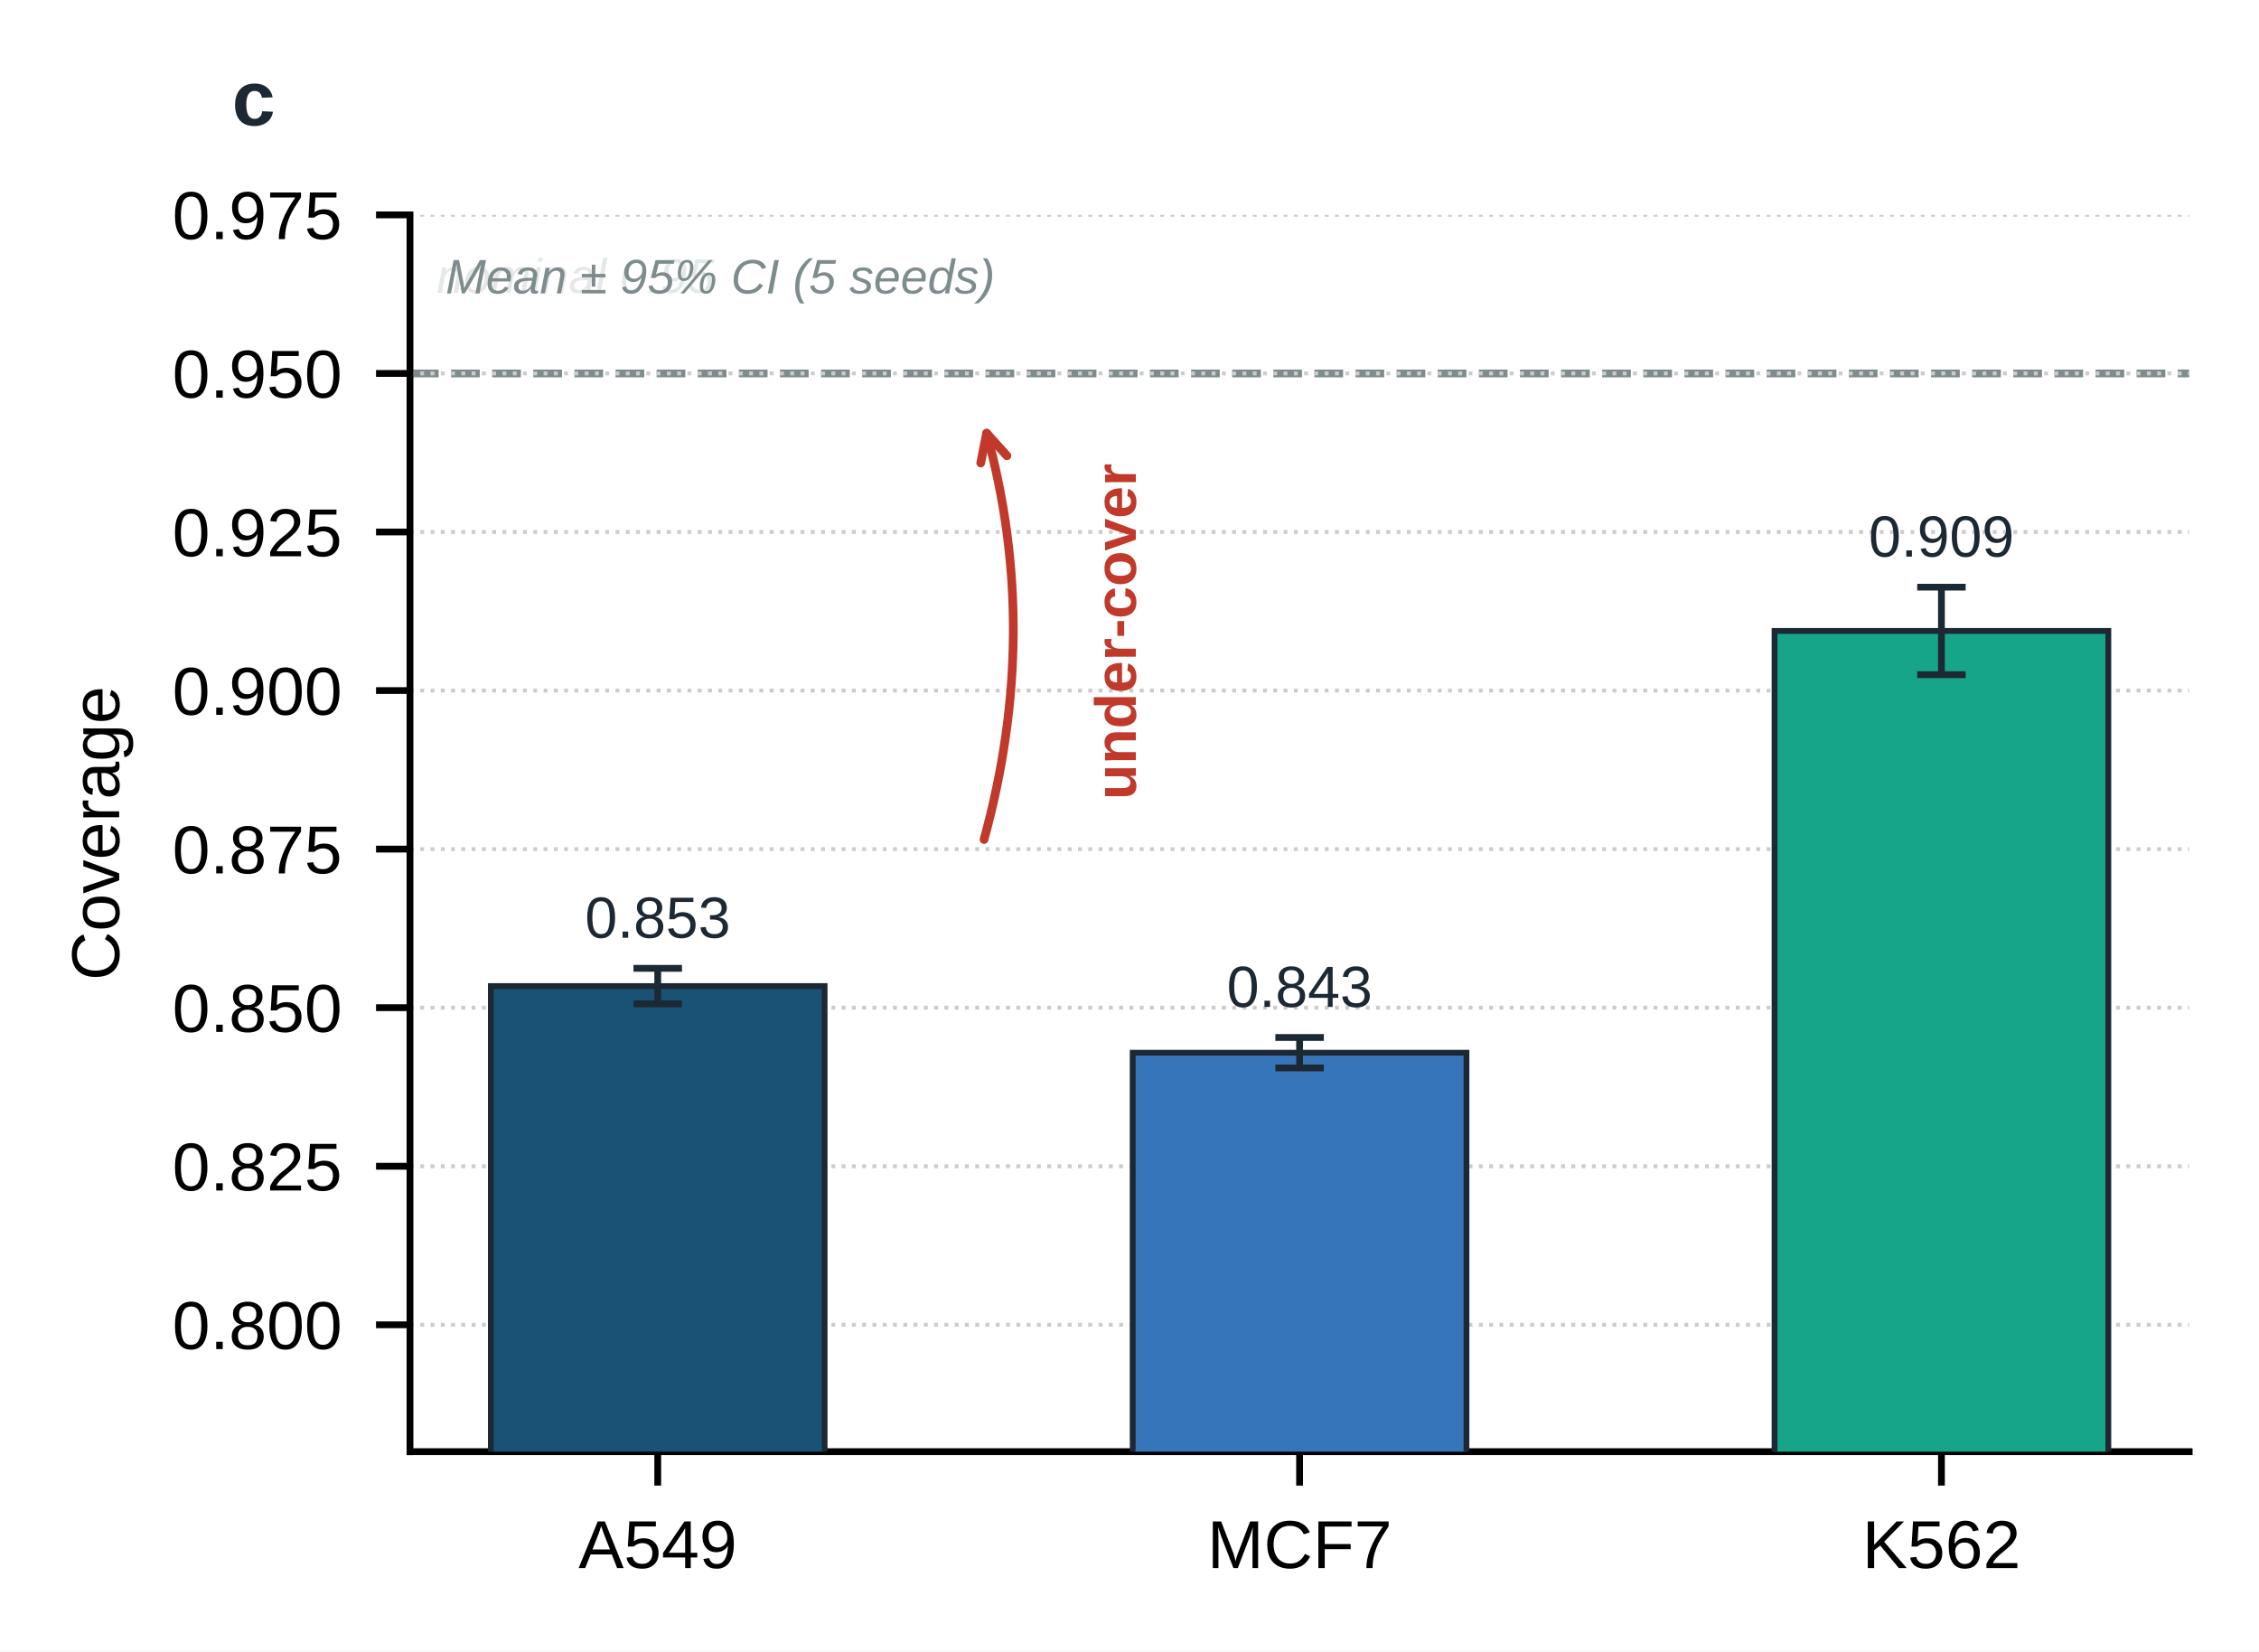
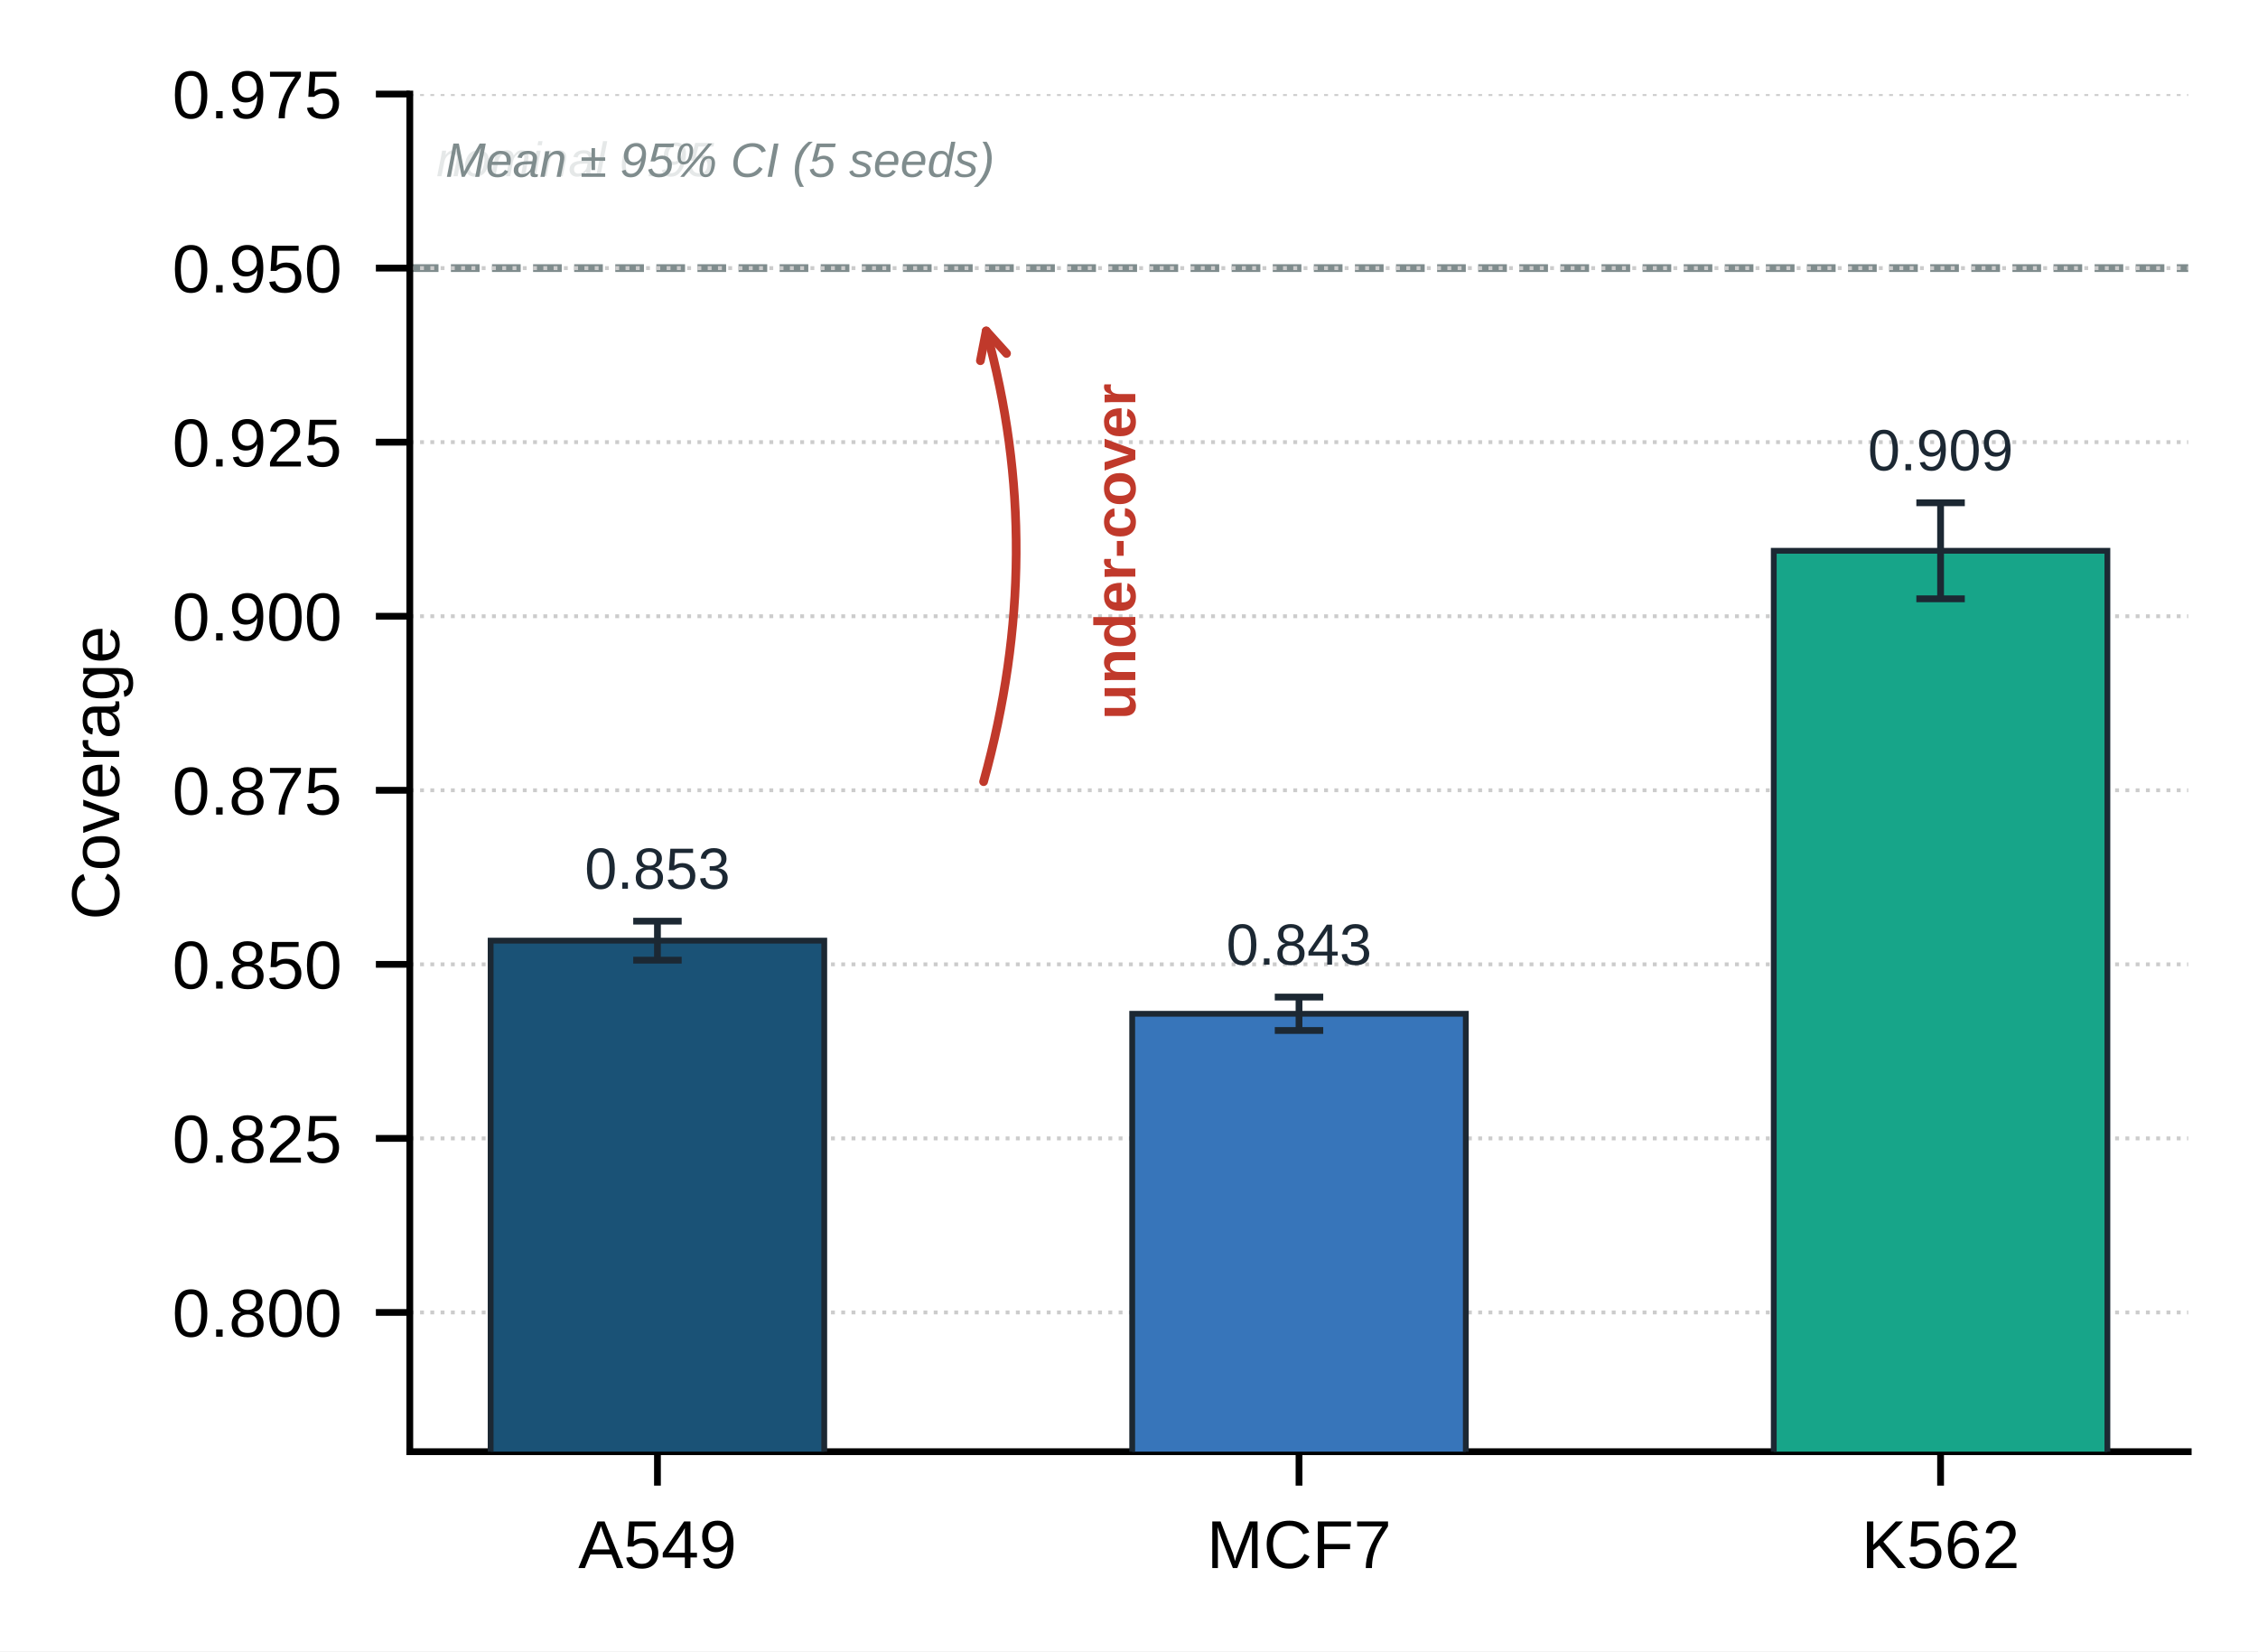
- <svg xmlns="http://www.w3.org/2000/svg" xmlns:xlink="http://www.w3.org/1999/xlink" width="232.985pt" height="170.3pt" viewBox="0 0 232.985 170.3" version="1.1">
+ <svg xmlns="http://www.w3.org/2000/svg" xmlns:xlink="http://www.w3.org/1999/xlink" width="232.985pt" height="170.386pt" viewBox="0 0 232.985 170.386" version="1.1">
  <defs>
    <style type="text/css">*{stroke-linejoin: round; stroke-linecap: butt}</style>
  </defs>
  <g id="figure_1">
    <g id="patch_1">
-       <path d="M 0 170.3  L 232.985 170.3  L 232.985 0  L 0 0  z " style="fill: #ffffff" />
+       <path d="M 0 170.386  L 232.985 170.386  L 232.985 0  L 0 0  z " style="fill: #ffffff" />
    </g>
    <g id="axes_1">
      <g id="patch_2">
-         <path d="M 42.284 149.699  L 225.785 149.699  L 225.785 22.157  L 42.284 22.157  z " style="fill: #ffffff" />
+         <path d="M 42.284 149.784  L 225.785 149.784  L 225.785 9.705  L 42.284 9.705  z " style="fill: #ffffff" />
      </g>
      <g id="line2d_1">
-         <path d="M 42.284 38.509  L 225.785 38.509  " clip-path="url(#p3429528d25)" style="fill: none; stroke-dasharray: 2.96,1.28; stroke-dashoffset: 0; stroke: #7f8c8d; stroke-width: 0.8" />
+         <path d="M 42.284 27.664  L 225.785 27.664  " clip-path="url(#pd47b030a1d)" style="fill: none; stroke-dasharray: 2.96,1.28; stroke-dashoffset: 0; stroke: #7f8c8d; stroke-width: 0.8" />
      </g>
      <g id="matplotlib.axis_1">
        <g id="xtick_1">
          <g id="line2d_2">
            <defs>
-               <path id="m64df324927" d="M 0 0  L 0 3.5  " style="stroke: #000000; stroke-width: 0.7" />
+               <path id="m8f1ef14da9" d="M 0 0  L 0 3.5  " style="stroke: #000000; stroke-width: 0.7" />
            </defs>
            <g>
-               <use xlink:href="#m64df324927" x="67.837" y="149.699" style="stroke: #000000; stroke-width: 0.7" />
+               <use xlink:href="#m8f1ef14da9" x="67.837" y="149.784" style="stroke: #000000; stroke-width: 0.7" />
            </g>
          </g>
          <g id="text_1">
-             <text style="font: 7px 'Arial', 'DejaVu Sans', 'Liberation Sans', sans-serif; text-anchor: middle" x="67.837" y="161.709" transform="rotate(-0 67.83682 161.709)">A549</text>
+             <text style="font: 7px 'Arial', 'DejaVu Sans', 'Liberation Sans', sans-serif; text-anchor: middle" x="67.837" y="161.794" transform="rotate(-0 67.83682 161.7944)">A549</text>
          </g>
        </g>
        <g id="xtick_2">
          <g id="line2d_3">
            <g>
-               <use xlink:href="#m64df324927" x="134.035" y="149.699" style="stroke: #000000; stroke-width: 0.7" />
+               <use xlink:href="#m8f1ef14da9" x="134.035" y="149.784" style="stroke: #000000; stroke-width: 0.7" />
            </g>
          </g>
          <g id="text_2">
-             <text style="font: 7px 'Arial', 'DejaVu Sans', 'Liberation Sans', sans-serif; text-anchor: middle" x="134.035" y="161.709" transform="rotate(-0 134.0348 161.709)">MCF7</text>
+             <text style="font: 7px 'Arial', 'DejaVu Sans', 'Liberation Sans', sans-serif; text-anchor: middle" x="134.035" y="161.794" transform="rotate(-0 134.0348 161.7944)">MCF7</text>
          </g>
        </g>
        <g id="xtick_3">
          <g id="line2d_4">
            <g>
-               <use xlink:href="#m64df324927" x="200.233" y="149.699" style="stroke: #000000; stroke-width: 0.7" />
+               <use xlink:href="#m8f1ef14da9" x="200.233" y="149.784" style="stroke: #000000; stroke-width: 0.7" />
            </g>
          </g>
          <g id="text_3">
-             <text style="font: 7px 'Arial', 'DejaVu Sans', 'Liberation Sans', sans-serif; text-anchor: middle" x="200.233" y="161.709" transform="rotate(-0 200.2329 161.709)">K562</text>
+             <text style="font: 7px 'Arial', 'DejaVu Sans', 'Liberation Sans', sans-serif; text-anchor: middle" x="200.233" y="161.794" transform="rotate(-0 200.2329 161.7944)">K562</text>
          </g>
        </g>
      </g>
      <g id="matplotlib.axis_2">
        <g id="ytick_1">
          <g id="line2d_5">
-             <path d="M 42.284 136.617  L 225.785 136.617  " clip-path="url(#p3429528d25)" style="fill: none; stroke-dasharray: 0.4,0.66; stroke-dashoffset: 0; stroke: #cccccc; stroke-width: 0.4" />
+             <path d="M 42.284 135.417  L 225.785 135.417  " clip-path="url(#pd47b030a1d)" style="fill: none; stroke-dasharray: 0.4,0.66; stroke-dashoffset: 0; stroke: #cccccc; stroke-width: 0.4" />
          </g>
          <g id="line2d_6">
            <defs>
-               <path id="m20ed312d51" d="M 0 0  L -3.5 0  " style="stroke: #000000; stroke-width: 0.7" />
+               <path id="m9c60d05ab9" d="M 0 0  L -3.5 0  " style="stroke: #000000; stroke-width: 0.7" />
            </defs>
            <g>
-               <use xlink:href="#m20ed312d51" x="42.284" y="136.617" style="stroke: #000000; stroke-width: 0.7" />
+               <use xlink:href="#m9c60d05ab9" x="42.284" y="135.417" style="stroke: #000000; stroke-width: 0.7" />
            </g>
          </g>
          <g id="text_4">
-             <text style="font: 7px 'Arial', 'DejaVu Sans', 'Liberation Sans', sans-serif; text-anchor: end" x="35.284" y="139.123" transform="rotate(-0 35.28437 139.1227)">0.800</text>
+             <text style="font: 7px 'Arial', 'DejaVu Sans', 'Liberation Sans', sans-serif; text-anchor: end" x="35.284" y="137.922" transform="rotate(-0 35.28437 137.9222)">0.800</text>
          </g>
        </g>
        <g id="ytick_2">
          <g id="line2d_7">
-             <path d="M 42.284 120.266  L 225.785 120.266  " clip-path="url(#p3429528d25)" style="fill: none; stroke-dasharray: 0.4,0.66; stroke-dashoffset: 0; stroke: #cccccc; stroke-width: 0.4" />
+             <path d="M 42.284 117.458  L 225.785 117.458  " clip-path="url(#pd47b030a1d)" style="fill: none; stroke-dasharray: 0.4,0.66; stroke-dashoffset: 0; stroke: #cccccc; stroke-width: 0.4" />
          </g>
          <g id="line2d_8">
            <g>
-               <use xlink:href="#m20ed312d51" x="42.284" y="120.266" style="stroke: #000000; stroke-width: 0.7" />
+               <use xlink:href="#m9c60d05ab9" x="42.284" y="117.458" style="stroke: #000000; stroke-width: 0.7" />
            </g>
          </g>
          <g id="text_5">
-             <text style="font: 7px 'Arial', 'DejaVu Sans', 'Liberation Sans', sans-serif; text-anchor: end" x="35.284" y="122.771" transform="rotate(-0 35.28437 122.7712)">0.825</text>
+             <text style="font: 7px 'Arial', 'DejaVu Sans', 'Liberation Sans', sans-serif; text-anchor: end" x="35.284" y="119.963" transform="rotate(-0 35.28437 119.9633)">0.825</text>
          </g>
        </g>
        <g id="ytick_3">
          <g id="line2d_9">
-             <path d="M 42.284 103.915  L 225.785 103.915  " clip-path="url(#p3429528d25)" style="fill: none; stroke-dasharray: 0.4,0.66; stroke-dashoffset: 0; stroke: #cccccc; stroke-width: 0.4" />
+             <path d="M 42.284 99.499  L 225.785 99.499  " clip-path="url(#pd47b030a1d)" style="fill: none; stroke-dasharray: 0.4,0.66; stroke-dashoffset: 0; stroke: #cccccc; stroke-width: 0.4" />
          </g>
          <g id="line2d_10">
            <g>
-               <use xlink:href="#m20ed312d51" x="42.284" y="103.915" style="stroke: #000000; stroke-width: 0.7" />
+               <use xlink:href="#m9c60d05ab9" x="42.284" y="99.499" style="stroke: #000000; stroke-width: 0.7" />
            </g>
          </g>
          <g id="text_6">
-             <text style="font: 7px 'Arial', 'DejaVu Sans', 'Liberation Sans', sans-serif; text-anchor: end" x="35.284" y="106.42" transform="rotate(-0 35.28437 106.4198)">0.850</text>
+             <text style="font: 7px 'Arial', 'DejaVu Sans', 'Liberation Sans', sans-serif; text-anchor: end" x="35.284" y="102.005" transform="rotate(-0 35.28437 102.0045)">0.850</text>
          </g>
        </g>
        <g id="ytick_4">
          <g id="line2d_11">
-             <path d="M 42.284 87.563  L 225.785 87.563  " clip-path="url(#p3429528d25)" style="fill: none; stroke-dasharray: 0.4,0.66; stroke-dashoffset: 0; stroke: #cccccc; stroke-width: 0.4" />
+             <path d="M 42.284 81.54  L 225.785 81.54  " clip-path="url(#pd47b030a1d)" style="fill: none; stroke-dasharray: 0.4,0.66; stroke-dashoffset: 0; stroke: #cccccc; stroke-width: 0.4" />
          </g>
          <g id="line2d_12">
            <g>
-               <use xlink:href="#m20ed312d51" x="42.284" y="87.563" style="stroke: #000000; stroke-width: 0.7" />
+               <use xlink:href="#m9c60d05ab9" x="42.284" y="81.54" style="stroke: #000000; stroke-width: 0.7" />
            </g>
          </g>
          <g id="text_7">
-             <text style="font: 7px 'Arial', 'DejaVu Sans', 'Liberation Sans', sans-serif; text-anchor: end" x="35.284" y="90.068" transform="rotate(-0 35.28437 90.06839)">0.875</text>
+             <text style="font: 7px 'Arial', 'DejaVu Sans', 'Liberation Sans', sans-serif; text-anchor: end" x="35.284" y="84.046" transform="rotate(-0 35.28437 84.04572)">0.875</text>
          </g>
        </g>
        <g id="ytick_5">
          <g id="line2d_13">
-             <path d="M 42.284 71.212  L 225.785 71.212  " clip-path="url(#p3429528d25)" style="fill: none; stroke-dasharray: 0.4,0.66; stroke-dashoffset: 0; stroke: #cccccc; stroke-width: 0.4" />
+             <path d="M 42.284 63.582  L 225.785 63.582  " clip-path="url(#pd47b030a1d)" style="fill: none; stroke-dasharray: 0.4,0.66; stroke-dashoffset: 0; stroke: #cccccc; stroke-width: 0.4" />
          </g>
          <g id="line2d_14">
            <g>
-               <use xlink:href="#m20ed312d51" x="42.284" y="71.212" style="stroke: #000000; stroke-width: 0.7" />
+               <use xlink:href="#m9c60d05ab9" x="42.284" y="63.582" style="stroke: #000000; stroke-width: 0.7" />
            </g>
          </g>
          <g id="text_8">
-             <text style="font: 7px 'Arial', 'DejaVu Sans', 'Liberation Sans', sans-serif; text-anchor: end" x="35.284" y="73.717" transform="rotate(-0 35.28437 73.71697)">0.900</text>
+             <text style="font: 7px 'Arial', 'DejaVu Sans', 'Liberation Sans', sans-serif; text-anchor: end" x="35.284" y="66.087" transform="rotate(-0 35.28437 66.08691)">0.900</text>
          </g>
        </g>
        <g id="ytick_6">
          <g id="line2d_15">
-             <path d="M 42.284 54.86  L 225.785 54.86  " clip-path="url(#p3429528d25)" style="fill: none; stroke-dasharray: 0.4,0.66; stroke-dashoffset: 0; stroke: #cccccc; stroke-width: 0.4" />
+             <path d="M 42.284 45.623  L 225.785 45.623  " clip-path="url(#pd47b030a1d)" style="fill: none; stroke-dasharray: 0.4,0.66; stroke-dashoffset: 0; stroke: #cccccc; stroke-width: 0.4" />
          </g>
          <g id="line2d_16">
            <g>
-               <use xlink:href="#m20ed312d51" x="42.284" y="54.86" style="stroke: #000000; stroke-width: 0.7" />
+               <use xlink:href="#m9c60d05ab9" x="42.284" y="45.623" style="stroke: #000000; stroke-width: 0.7" />
            </g>
          </g>
          <g id="text_9">
-             <text style="font: 7px 'Arial', 'DejaVu Sans', 'Liberation Sans', sans-serif; text-anchor: end" x="35.284" y="57.366" transform="rotate(-0 35.28437 57.36555)">0.925</text>
+             <text style="font: 7px 'Arial', 'DejaVu Sans', 'Liberation Sans', sans-serif; text-anchor: end" x="35.284" y="48.128" transform="rotate(-0 35.28437 48.12809)">0.925</text>
          </g>
        </g>
        <g id="ytick_7">
          <g id="line2d_17">
-             <path d="M 42.284 38.509  L 225.785 38.509  " clip-path="url(#p3429528d25)" style="fill: none; stroke-dasharray: 0.4,0.66; stroke-dashoffset: 0; stroke: #cccccc; stroke-width: 0.4" />
+             <path d="M 42.284 27.664  L 225.785 27.664  " clip-path="url(#pd47b030a1d)" style="fill: none; stroke-dasharray: 0.4,0.66; stroke-dashoffset: 0; stroke: #cccccc; stroke-width: 0.4" />
          </g>
          <g id="line2d_18">
            <g>
-               <use xlink:href="#m20ed312d51" x="42.284" y="38.509" style="stroke: #000000; stroke-width: 0.7" />
+               <use xlink:href="#m9c60d05ab9" x="42.284" y="27.664" style="stroke: #000000; stroke-width: 0.7" />
            </g>
          </g>
          <g id="text_10">
-             <text style="font: 7px 'Arial', 'DejaVu Sans', 'Liberation Sans', sans-serif; text-anchor: end" x="35.284" y="41.014" transform="rotate(-0 35.28437 41.01412)">0.950</text>
+             <text style="font: 7px 'Arial', 'DejaVu Sans', 'Liberation Sans', sans-serif; text-anchor: end" x="35.284" y="30.169" transform="rotate(-0 35.28437 30.16928)">0.950</text>
          </g>
        </g>
        <g id="ytick_8">
          <g id="line2d_19">
-             <path d="M 42.284 22.157  L 225.785 22.157  " clip-path="url(#p3429528d25)" style="fill: none; stroke-dasharray: 0.4,0.66; stroke-dashoffset: 0; stroke: #cccccc; stroke-width: 0.4" />
+             <path d="M 42.284 9.705  L 225.785 9.705  " clip-path="url(#pd47b030a1d)" style="fill: none; stroke-dasharray: 0.4,0.66; stroke-dashoffset: 0; stroke: #cccccc; stroke-width: 0.4" />
          </g>
          <g id="line2d_20">
            <g>
-               <use xlink:href="#m20ed312d51" x="42.284" y="22.157" style="stroke: #000000; stroke-width: 0.7" />
+               <use xlink:href="#m9c60d05ab9" x="42.284" y="9.705" style="stroke: #000000; stroke-width: 0.7" />
            </g>
          </g>
          <g id="text_11">
-             <text style="font: 7px 'Arial', 'DejaVu Sans', 'Liberation Sans', sans-serif; text-anchor: end" x="35.284" y="24.663" transform="rotate(-0 35.28437 24.6627)">0.975</text>
+             <text style="font: 7px 'Arial', 'DejaVu Sans', 'Liberation Sans', sans-serif; text-anchor: end" x="35.284" y="12.21" transform="rotate(-0 35.28437 12.21047)">0.975</text>
          </g>
        </g>
        <g id="text_12">
-           <text style="font: 7px 'Arial', 'DejaVu Sans', 'Liberation Sans', sans-serif; text-anchor: middle" x="12.296" y="85.928" transform="rotate(-90 12.29578 85.92802)">Coverage</text>
+           <text style="font: 7px 'Arial', 'DejaVu Sans', 'Liberation Sans', sans-serif; text-anchor: middle" x="12.296" y="79.745" transform="rotate(-90 12.29578 79.7446)">Coverage</text>
        </g>
      </g>
      <g id="patch_3">
-         <path d="M 42.284 149.699  L 42.284 22.157  " style="fill: none; stroke: #000000; stroke-width: 0.7; stroke-linejoin: miter; stroke-linecap: square" />
+         <path d="M 42.284 149.784  L 42.284 9.705  " style="fill: none; stroke: #000000; stroke-width: 0.7; stroke-linejoin: miter; stroke-linecap: square" />
      </g>
      <g id="patch_4">
-         <path d="M 42.284 149.699  L 225.785 149.699  " style="fill: none; stroke: #000000; stroke-width: 0.7; stroke-linejoin: miter; stroke-linecap: square" />
+         <path d="M 42.284 149.784  L 225.785 149.784  " style="fill: none; stroke: #000000; stroke-width: 0.7; stroke-linejoin: miter; stroke-linecap: square" />
      </g>
      <g id="patch_5">
-         <path d="M 50.625 659.863  L 85.048 659.863  L 85.048 101.691  L 50.625 101.691  z " clip-path="url(#p3429528d25)" style="fill: #1a5276; stroke: #1c2833; stroke-width: 0.6; stroke-linejoin: miter" />
+         <path d="M 50.625 710.099  L 85.048 710.099  L 85.048 97.057  L 50.625 97.057  z " clip-path="url(#pd47b030a1d)" style="fill: #1a5276; stroke: #1c2833; stroke-width: 0.6; stroke-linejoin: miter" />
      </g>
      <g id="patch_6">
-         <path d="M 116.823 659.863  L 151.246 659.863  L 151.246 108.558  L 116.823 108.558  z " clip-path="url(#p3429528d25)" style="fill: #3775ba; stroke: #1c2833; stroke-width: 0.6; stroke-linejoin: miter" />
+         <path d="M 116.823 710.099  L 151.246 710.099  L 151.246 104.6  L 116.823 104.6  z " clip-path="url(#pd47b030a1d)" style="fill: #3775ba; stroke: #1c2833; stroke-width: 0.6; stroke-linejoin: miter" />
      </g>
      <g id="patch_7">
-         <path d="M 183.021 659.863  L 217.444 659.863  L 217.444 65.064  L 183.021 65.064  z " clip-path="url(#p3429528d25)" style="fill: #17a589; stroke: #1c2833; stroke-width: 0.6; stroke-linejoin: miter" />
+         <path d="M 183.021 710.099  L 217.444 710.099  L 217.444 56.829  L 183.021 56.829  z " clip-path="url(#pd47b030a1d)" style="fill: #17a589; stroke: #1c2833; stroke-width: 0.6; stroke-linejoin: miter" />
      </g>
      <g id="text_13">
-         <text style="fill: #1c2833; font: 6px 'Arial', 'DejaVu Sans', 'Liberation Sans', sans-serif; text-anchor: middle" x="67.837" y="96.705" transform="rotate(-0 67.83682 96.70476)">0.853</text>
+         <text style="fill: #1c2833; font: 6px 'Arial', 'DejaVu Sans', 'Liberation Sans', sans-serif; text-anchor: middle" x="67.837" y="91.698" transform="rotate(-0 67.83682 91.69795)">0.853</text>
      </g>
      <g id="text_14">
-         <text style="fill: #1c2833; font: 6px 'Arial', 'DejaVu Sans', 'Liberation Sans', sans-serif; text-anchor: middle" x="134.035" y="103.834" transform="rotate(-0 134.0348 103.834)">0.843</text>
+         <text style="fill: #1c2833; font: 6px 'Arial', 'DejaVu Sans', 'Liberation Sans', sans-serif; text-anchor: middle" x="134.035" y="99.528" transform="rotate(-0 134.0348 99.528)">0.843</text>
      </g>
      <g id="text_15">
-         <text style="fill: #1c2833; font: 6px 'Arial', 'DejaVu Sans', 'Liberation Sans', sans-serif; text-anchor: middle" x="200.233" y="57.396" transform="rotate(-0 200.2329 57.39594)">0.909</text>
+         <text style="fill: #1c2833; font: 6px 'Arial', 'DejaVu Sans', 'Liberation Sans', sans-serif; text-anchor: middle" x="200.233" y="48.525" transform="rotate(-0 200.2329 48.52497)">0.909</text>
      </g>
      <g id="text_16">
-         <text style="fill: #7f8c8d; font: italic 5px 'Arial', 'DejaVu Sans', 'Liberation Sans', sans-serif; text-anchor: start" x="45.037" y="30.2" transform="rotate(-0 45.03689 30.20031)">nominal 0.95</text>
+         <text style="fill: #7f8c8d; font: italic 5px 'Arial', 'DejaVu Sans', 'Liberation Sans', sans-serif; text-anchor: start" x="45.037" y="18.187" transform="rotate(-0 45.03689 18.1869)">nominal 0.95</text>
      </g>
      <g id="patch_8">
-         <path d="M 101.49 86.576  Q 107.391 65.139 101.756 44.671  " style="fill: none; stroke: #c0392b; stroke-width: 0.9; stroke-linecap: round" />
-         <path d="M 101.149 47.743  L 101.756 44.671  L 103.849 46.999  " style="fill: none; stroke: #c0392b; stroke-width: 0.9; stroke-linecap: round" />
+         <path d="M 101.49 80.65  Q 108.078 56.913 101.759 34.146  " style="fill: none; stroke: #c0392b; stroke-width: 0.9; stroke-linecap: round" />
+         <path d="M 101.159 37.218  L 101.759 34.146  L 103.857 36.469  " style="fill: none; stroke: #c0392b; stroke-width: 0.9; stroke-linecap: round" />
      </g>
      <g id="text_17">
-         <text style="fill: #c0392b; font: 700 6px 'Arial', 'DejaVu Sans', 'Liberation Sans', sans-serif" transform="translate(117.1462 82.47663) rotate(-90)">under-cover</text>
+         <text style="fill: #c0392b; font: 700 6px 'Arial', 'DejaVu Sans', 'Liberation Sans', sans-serif" transform="translate(117.1462 74.24969) rotate(-90)">under-cover</text>
      </g>
      <g id="text_18">
        <g id="patch_9">
-           <path d="M 44.754 32.514  L 103.809 32.514  L 103.809 25.421  L 44.754 25.421  z " style="fill: #ffffff; opacity: 0.8" />
-         </g>
-         <text style="fill: #7f8c8d; font: italic 5px 'Arial', 'DejaVu Sans', 'Liberation Sans', sans-serif; text-anchor: start" x="45.954" y="30.261" transform="rotate(-0 45.95439 30.26125)">Mean ± 95% CI (5 seeds)</text>
-       </g>
-       <g id="text_19">
-         <text style="fill: #1c2833; font: 700 8px 'Arial', 'DejaVu Sans', 'Liberation Sans', sans-serif; text-anchor: start" x="23.934" y="12.926" transform="rotate(-0 23.93428 12.92625)">c</text>
+           <path d="M 44.754 20.5  L 103.809 20.5  L 103.809 13.408  L 44.754 13.408  z " style="fill: #ffffff; opacity: 0.8" />
+         </g>
+         <text style="fill: #7f8c8d; font: italic 5px 'Arial', 'DejaVu Sans', 'Liberation Sans', sans-serif; text-anchor: start" x="45.954" y="18.248" transform="rotate(-0 45.95439 18.24783)">Mean ± 95% CI (5 seeds)</text>
      </g>
      <g id="LineCollection_1">
-         <path d="M 67.837 103.522  L 67.837 99.859  " clip-path="url(#p3429528d25)" style="fill: none; stroke: #1c2833; stroke-width: 0.7" />
-         <path d="M 134.035 110.128  L 134.035 106.989  " clip-path="url(#p3429528d25)" style="fill: none; stroke: #1c2833; stroke-width: 0.7" />
-         <path d="M 200.233 69.577  L 200.233 60.551  " clip-path="url(#p3429528d25)" style="fill: none; stroke: #1c2833; stroke-width: 0.7" />
+         <path d="M 67.837 99.068  L 67.837 95.046  " clip-path="url(#pd47b030a1d)" style="fill: none; stroke: #1c2833; stroke-width: 0.7" />
+         <path d="M 134.035 106.324  L 134.035 102.876  " clip-path="url(#pd47b030a1d)" style="fill: none; stroke: #1c2833; stroke-width: 0.7" />
+         <path d="M 200.233 61.786  L 200.233 51.873  " clip-path="url(#pd47b030a1d)" style="fill: none; stroke: #1c2833; stroke-width: 0.7" />
      </g>
      <g id="line2d_21">
        <defs>
-           <path id="medd5ef48ad" d="M 2.5 0  L -2.5 -0  " style="stroke: #1c2833; stroke-width: 0.7" />
+           <path id="mb4cb72fb0a" d="M 2.5 0  L -2.5 -0  " style="stroke: #1c2833; stroke-width: 0.7" />
        </defs>
-         <g clip-path="url(#p3429528d25)">
-           <use xlink:href="#medd5ef48ad" x="67.837" y="103.522" style="fill: #1c2833; stroke: #1c2833; stroke-width: 0.7" />
-           <use xlink:href="#medd5ef48ad" x="134.035" y="110.128" style="fill: #1c2833; stroke: #1c2833; stroke-width: 0.7" />
-           <use xlink:href="#medd5ef48ad" x="200.233" y="69.577" style="fill: #1c2833; stroke: #1c2833; stroke-width: 0.7" />
+         <g clip-path="url(#pd47b030a1d)">
+           <use xlink:href="#mb4cb72fb0a" x="67.837" y="99.068" style="fill: #1c2833; stroke: #1c2833; stroke-width: 0.7" />
+           <use xlink:href="#mb4cb72fb0a" x="134.035" y="106.324" style="fill: #1c2833; stroke: #1c2833; stroke-width: 0.7" />
+           <use xlink:href="#mb4cb72fb0a" x="200.233" y="61.786" style="fill: #1c2833; stroke: #1c2833; stroke-width: 0.7" />
        </g>
      </g>
      <g id="line2d_22">
-         <g clip-path="url(#p3429528d25)">
-           <use xlink:href="#medd5ef48ad" x="67.837" y="99.859" style="fill: #1c2833; stroke: #1c2833; stroke-width: 0.7" />
-           <use xlink:href="#medd5ef48ad" x="134.035" y="106.989" style="fill: #1c2833; stroke: #1c2833; stroke-width: 0.7" />
-           <use xlink:href="#medd5ef48ad" x="200.233" y="60.551" style="fill: #1c2833; stroke: #1c2833; stroke-width: 0.7" />
+         <g clip-path="url(#pd47b030a1d)">
+           <use xlink:href="#mb4cb72fb0a" x="67.837" y="95.046" style="fill: #1c2833; stroke: #1c2833; stroke-width: 0.7" />
+           <use xlink:href="#mb4cb72fb0a" x="134.035" y="102.876" style="fill: #1c2833; stroke: #1c2833; stroke-width: 0.7" />
+           <use xlink:href="#mb4cb72fb0a" x="200.233" y="51.873" style="fill: #1c2833; stroke: #1c2833; stroke-width: 0.7" />
        </g>
      </g>
    </g>
  </g>
  <defs>
-     <clipPath id="p3429528d25">
-       <rect x="42.284" y="22.157" width="183.501" height="127.541" />
+     <clipPath id="pd47b030a1d">
+       <rect x="42.284" y="9.705" width="183.501" height="140.079" />
    </clipPath>
  </defs>
</svg>
